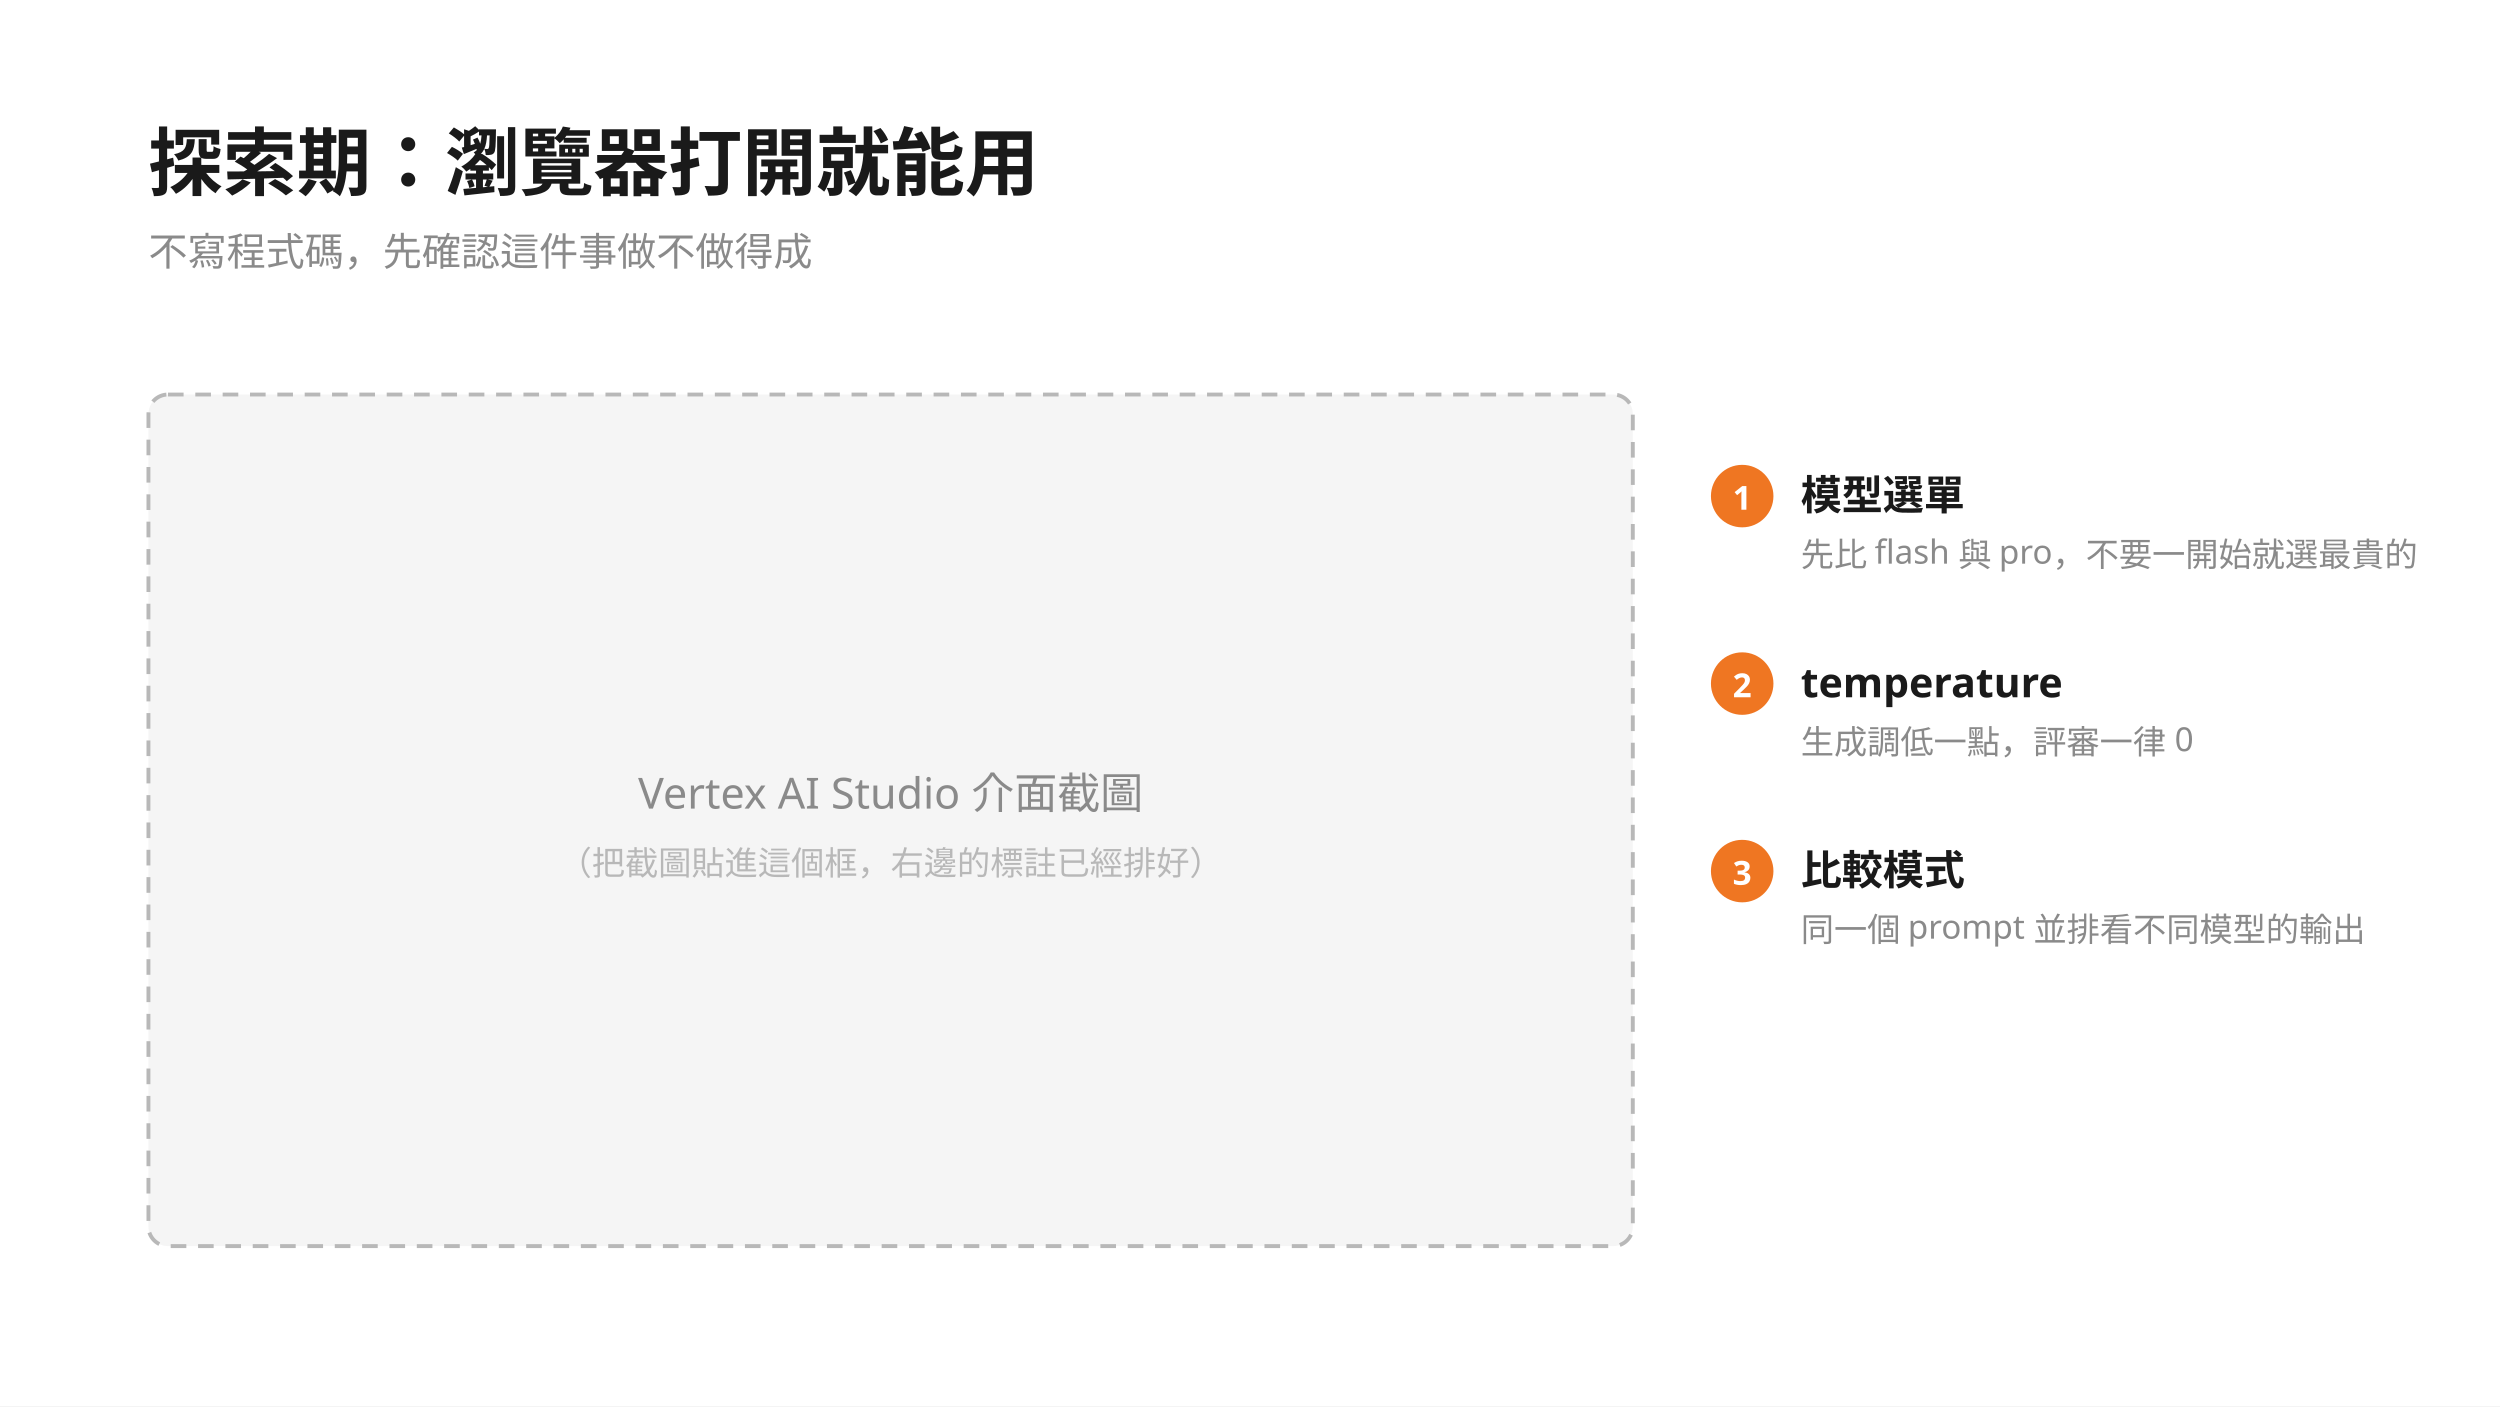
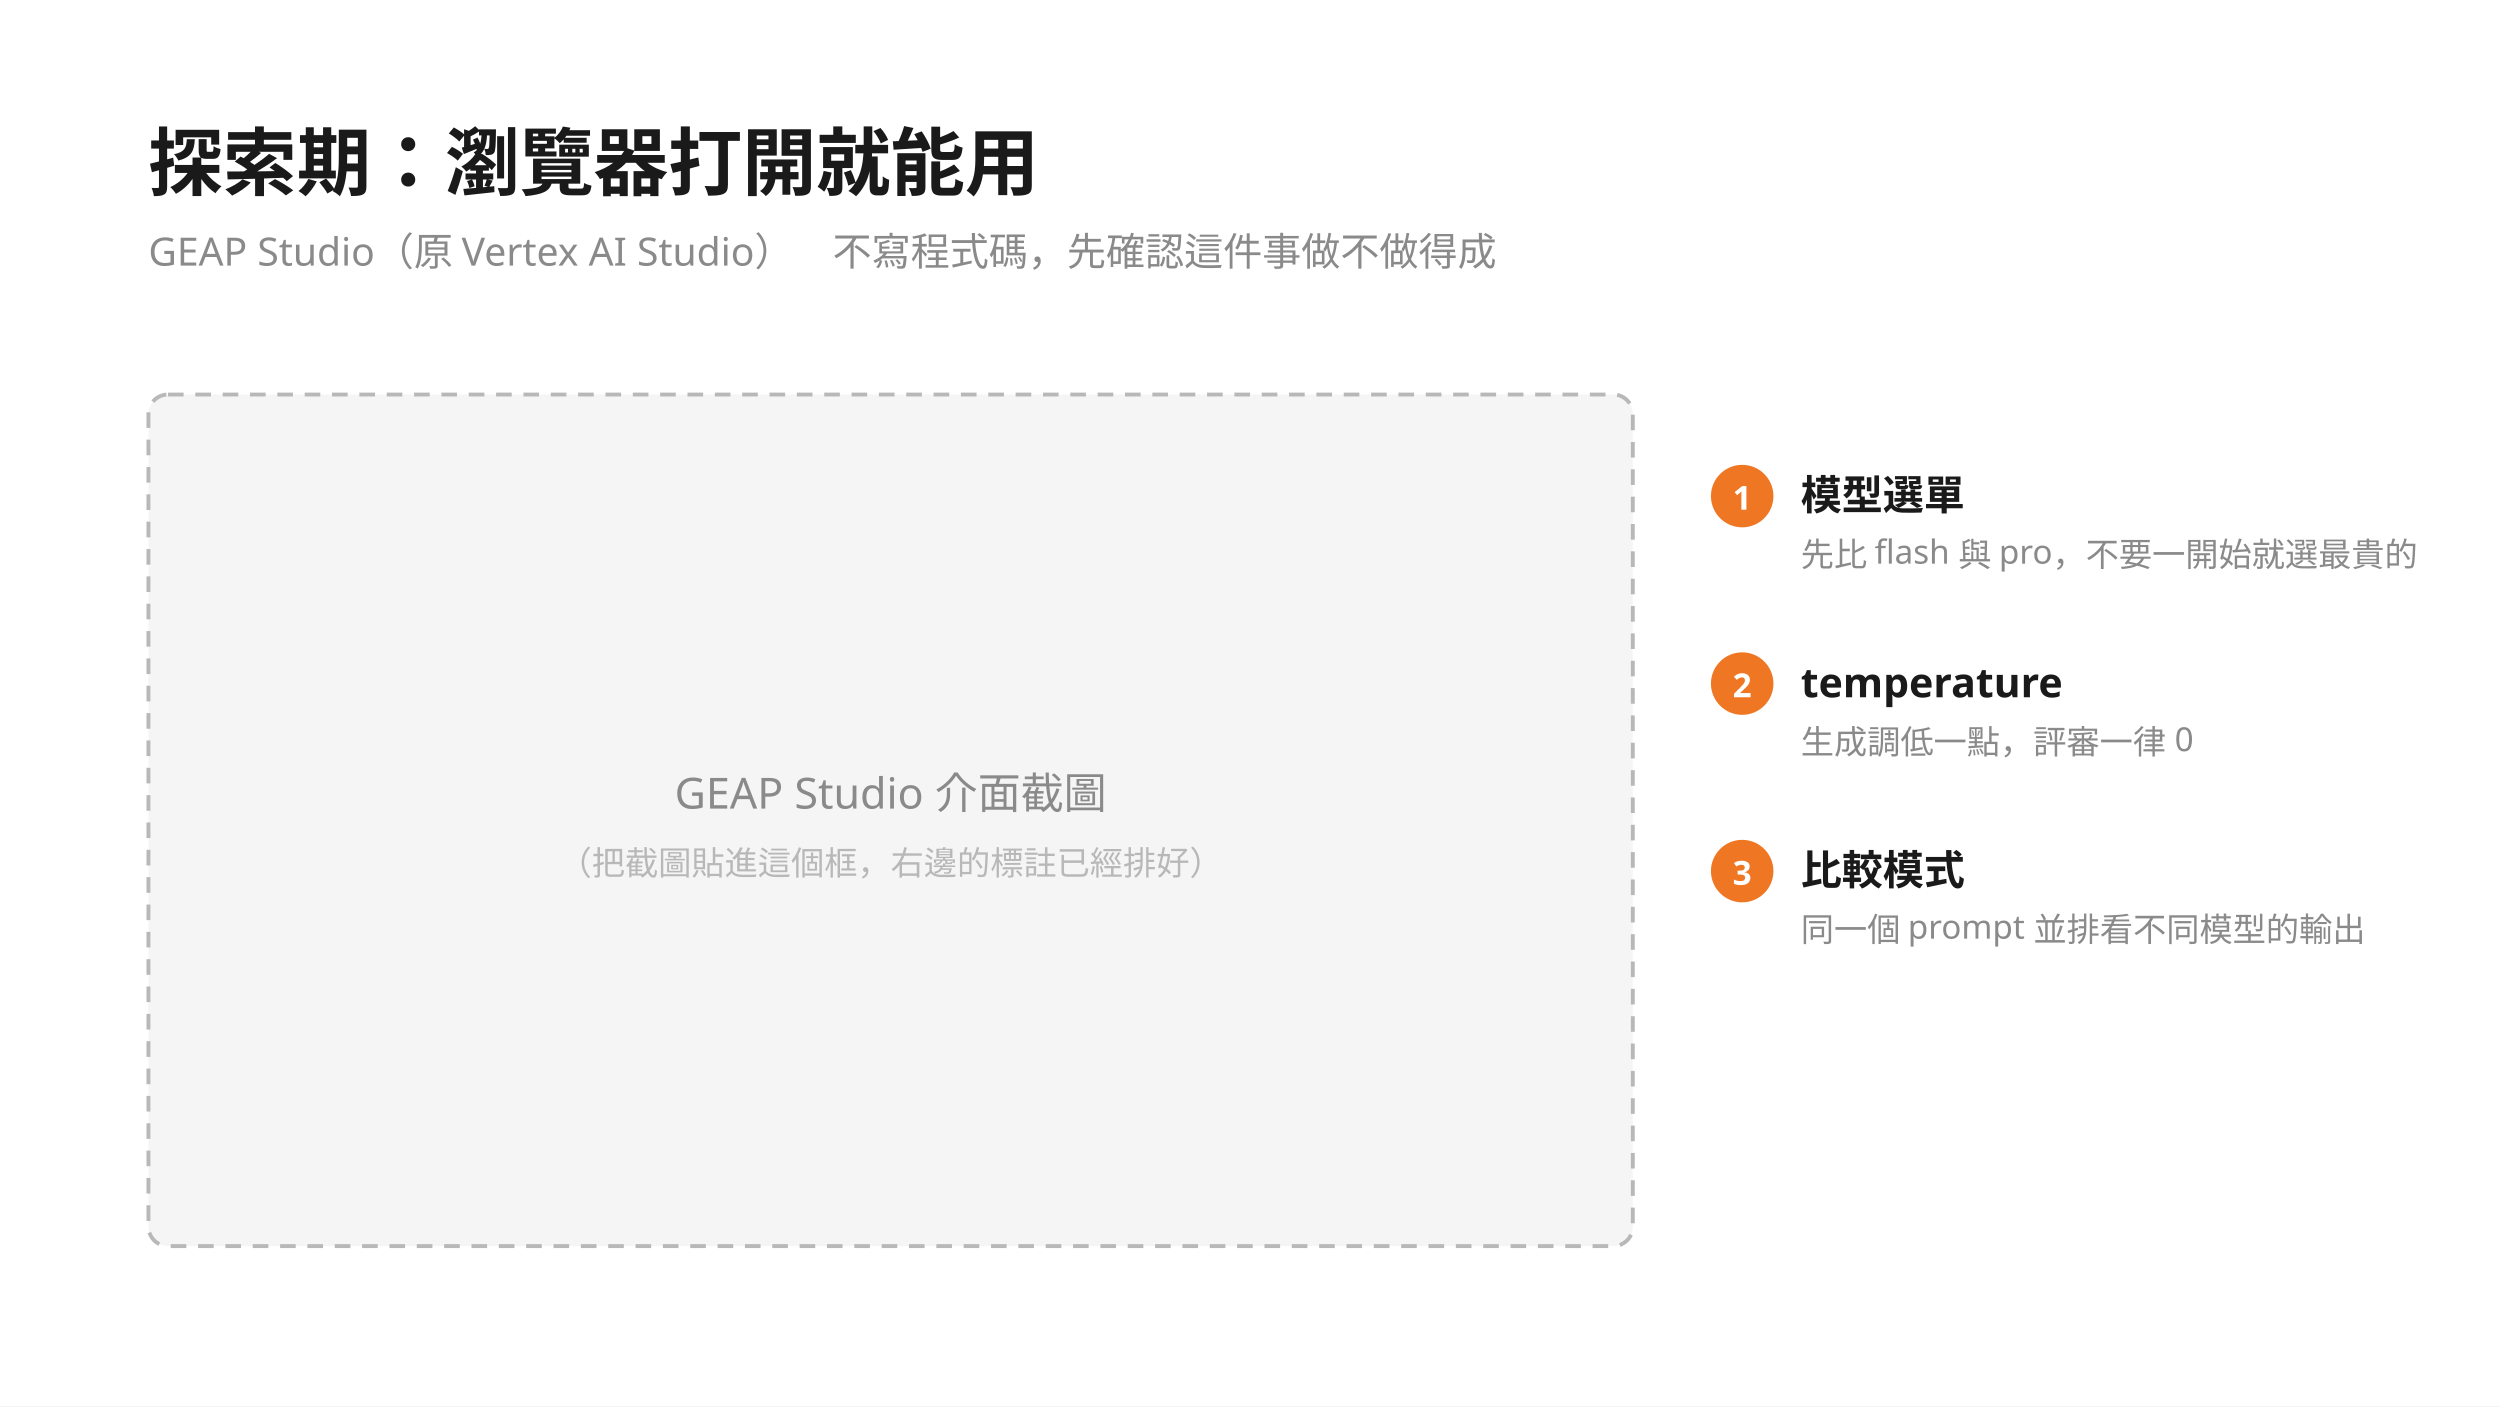
<svg xmlns="http://www.w3.org/2000/svg" viewBox="0 0 1280 720" width="1280" height="720" font-family="'PingFang TC','Noto Sans TC','Microsoft JhengHei','Hiragino Sans TC',sans-serif">
  <rect width="1280" height="720" fill="#ffffff" />
  <text x="76" y="97" font-size="38" fill="#1A1A1A" font-weight="700">探索期：瀏覽器打開就能用</text>
-   <text x="76" y="136" font-size="20" fill="#8A8A8A">不寫程式碼，先確認這件事做不做得成</text>
+   <text x="76" y="136" font-size="20" fill="#8A8A8A">GEAP Studio（原 Vertex AI Studio）　不寫程式碼，先確認這件事做不做得成</text>
  <rect x="76" y="202" width="760" height="436" rx="10" fill="#F5F5F5" stroke="#B8B8B8" stroke-width="2" stroke-dasharray="8 6" />
-   <text x="456.0" y="414.0" font-size="22" fill="#8A8A8A" text-anchor="middle">Vertex AI Studio 介面截圖</text>
+   <text x="456.0" y="414.0" font-size="22" fill="#8A8A8A" text-anchor="middle">GEAP Studio 介面截圖</text>
  <text x="456.0" y="448.0" font-size="17" fill="#B8B8B8" text-anchor="middle">（把截圖貼進這個框，右邊的標註已經排好）</text>
  <circle cx="892" cy="254" r="16" fill="#EF7622" />
  <text x="892" y="261" font-size="17" fill="#ffffff" font-weight="700" text-anchor="middle">1</text>
  <text x="922" y="261" font-size="21" fill="#1A1A1A" font-weight="700">模型選單</text>
  <text x="922" y="290" font-size="17" fill="#8A8A8A">先比 flash 與 pro，不要一開始就選最貴的</text>
  <circle cx="892" cy="350" r="16" fill="#EF7622" />
  <text x="892" y="357" font-size="17" fill="#ffffff" font-weight="700" text-anchor="middle">2</text>
  <text x="922" y="357" font-size="21" fill="#1A1A1A" font-weight="700">temperature</text>
  <text x="922" y="386" font-size="17" fill="#8A8A8A">生成調低一點，評審一律 0</text>
  <circle cx="892" cy="446" r="16" fill="#EF7622" />
  <text x="892" y="453" font-size="17" fill="#ffffff" font-weight="700" text-anchor="middle">3</text>
  <text x="922" y="453" font-size="21" fill="#1A1A1A" font-weight="700">比較模式</text>
  <text x="922" y="482" font-size="17" fill="#8A8A8A">同一個 prompt 並排看不同模型的輸出</text>
</svg>
